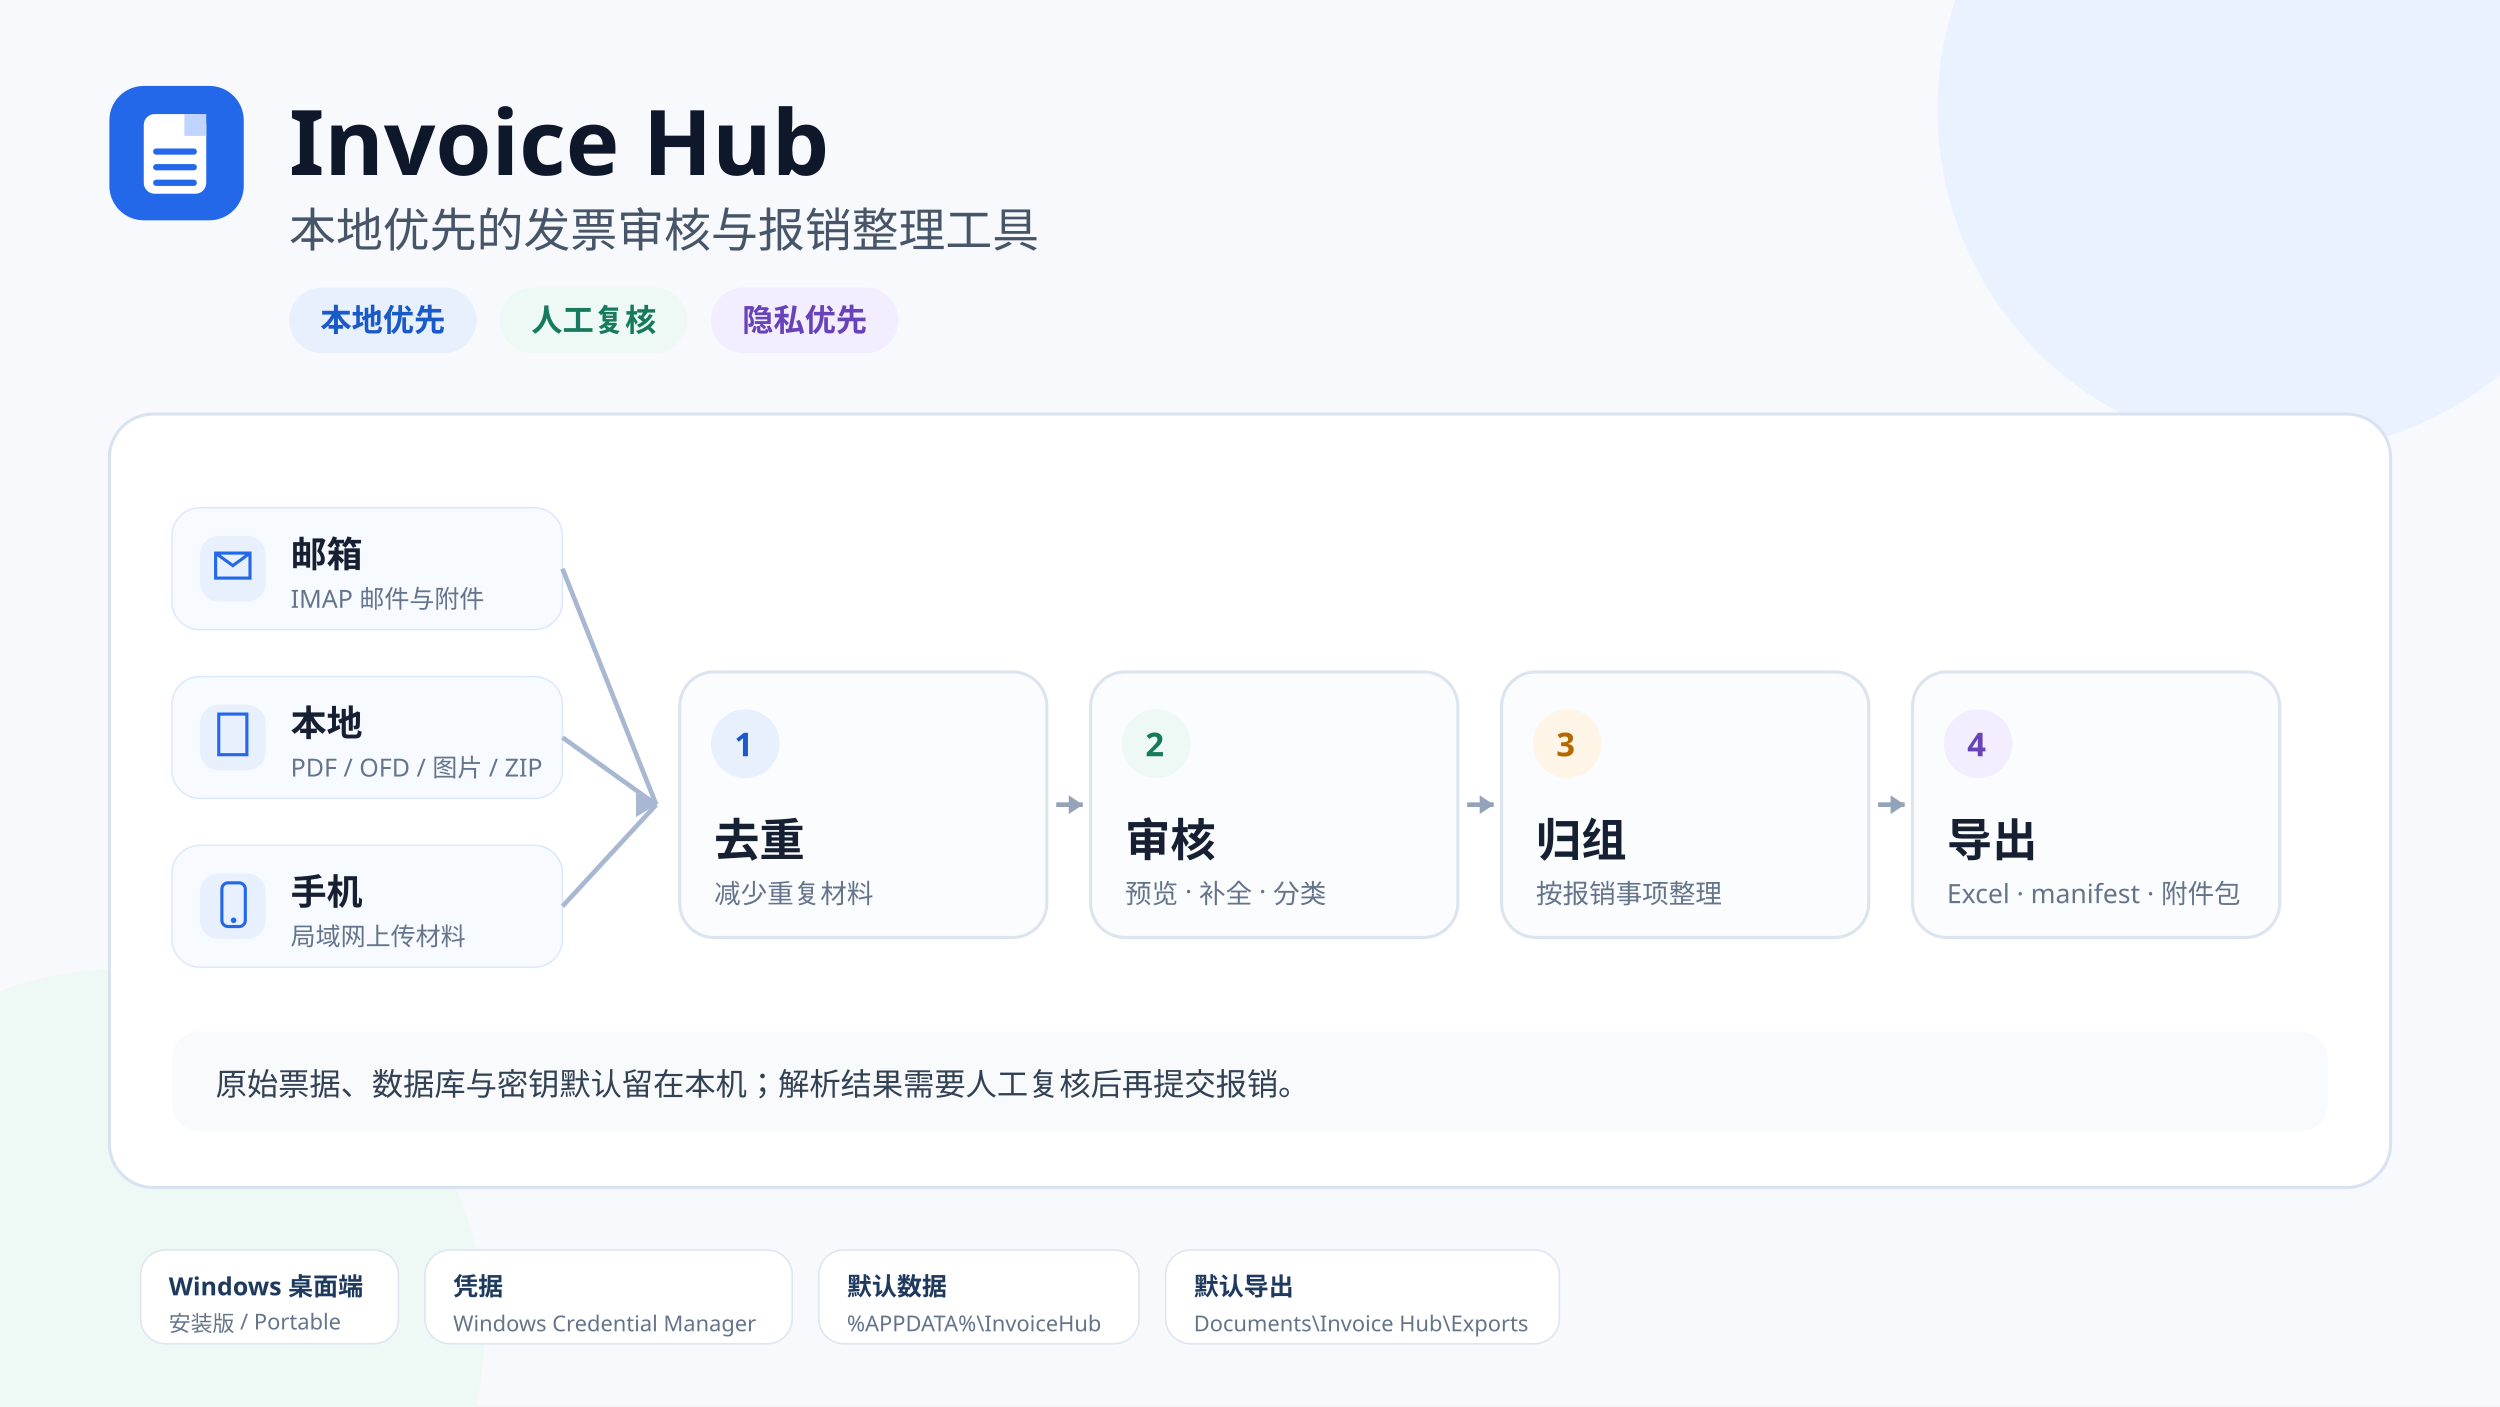
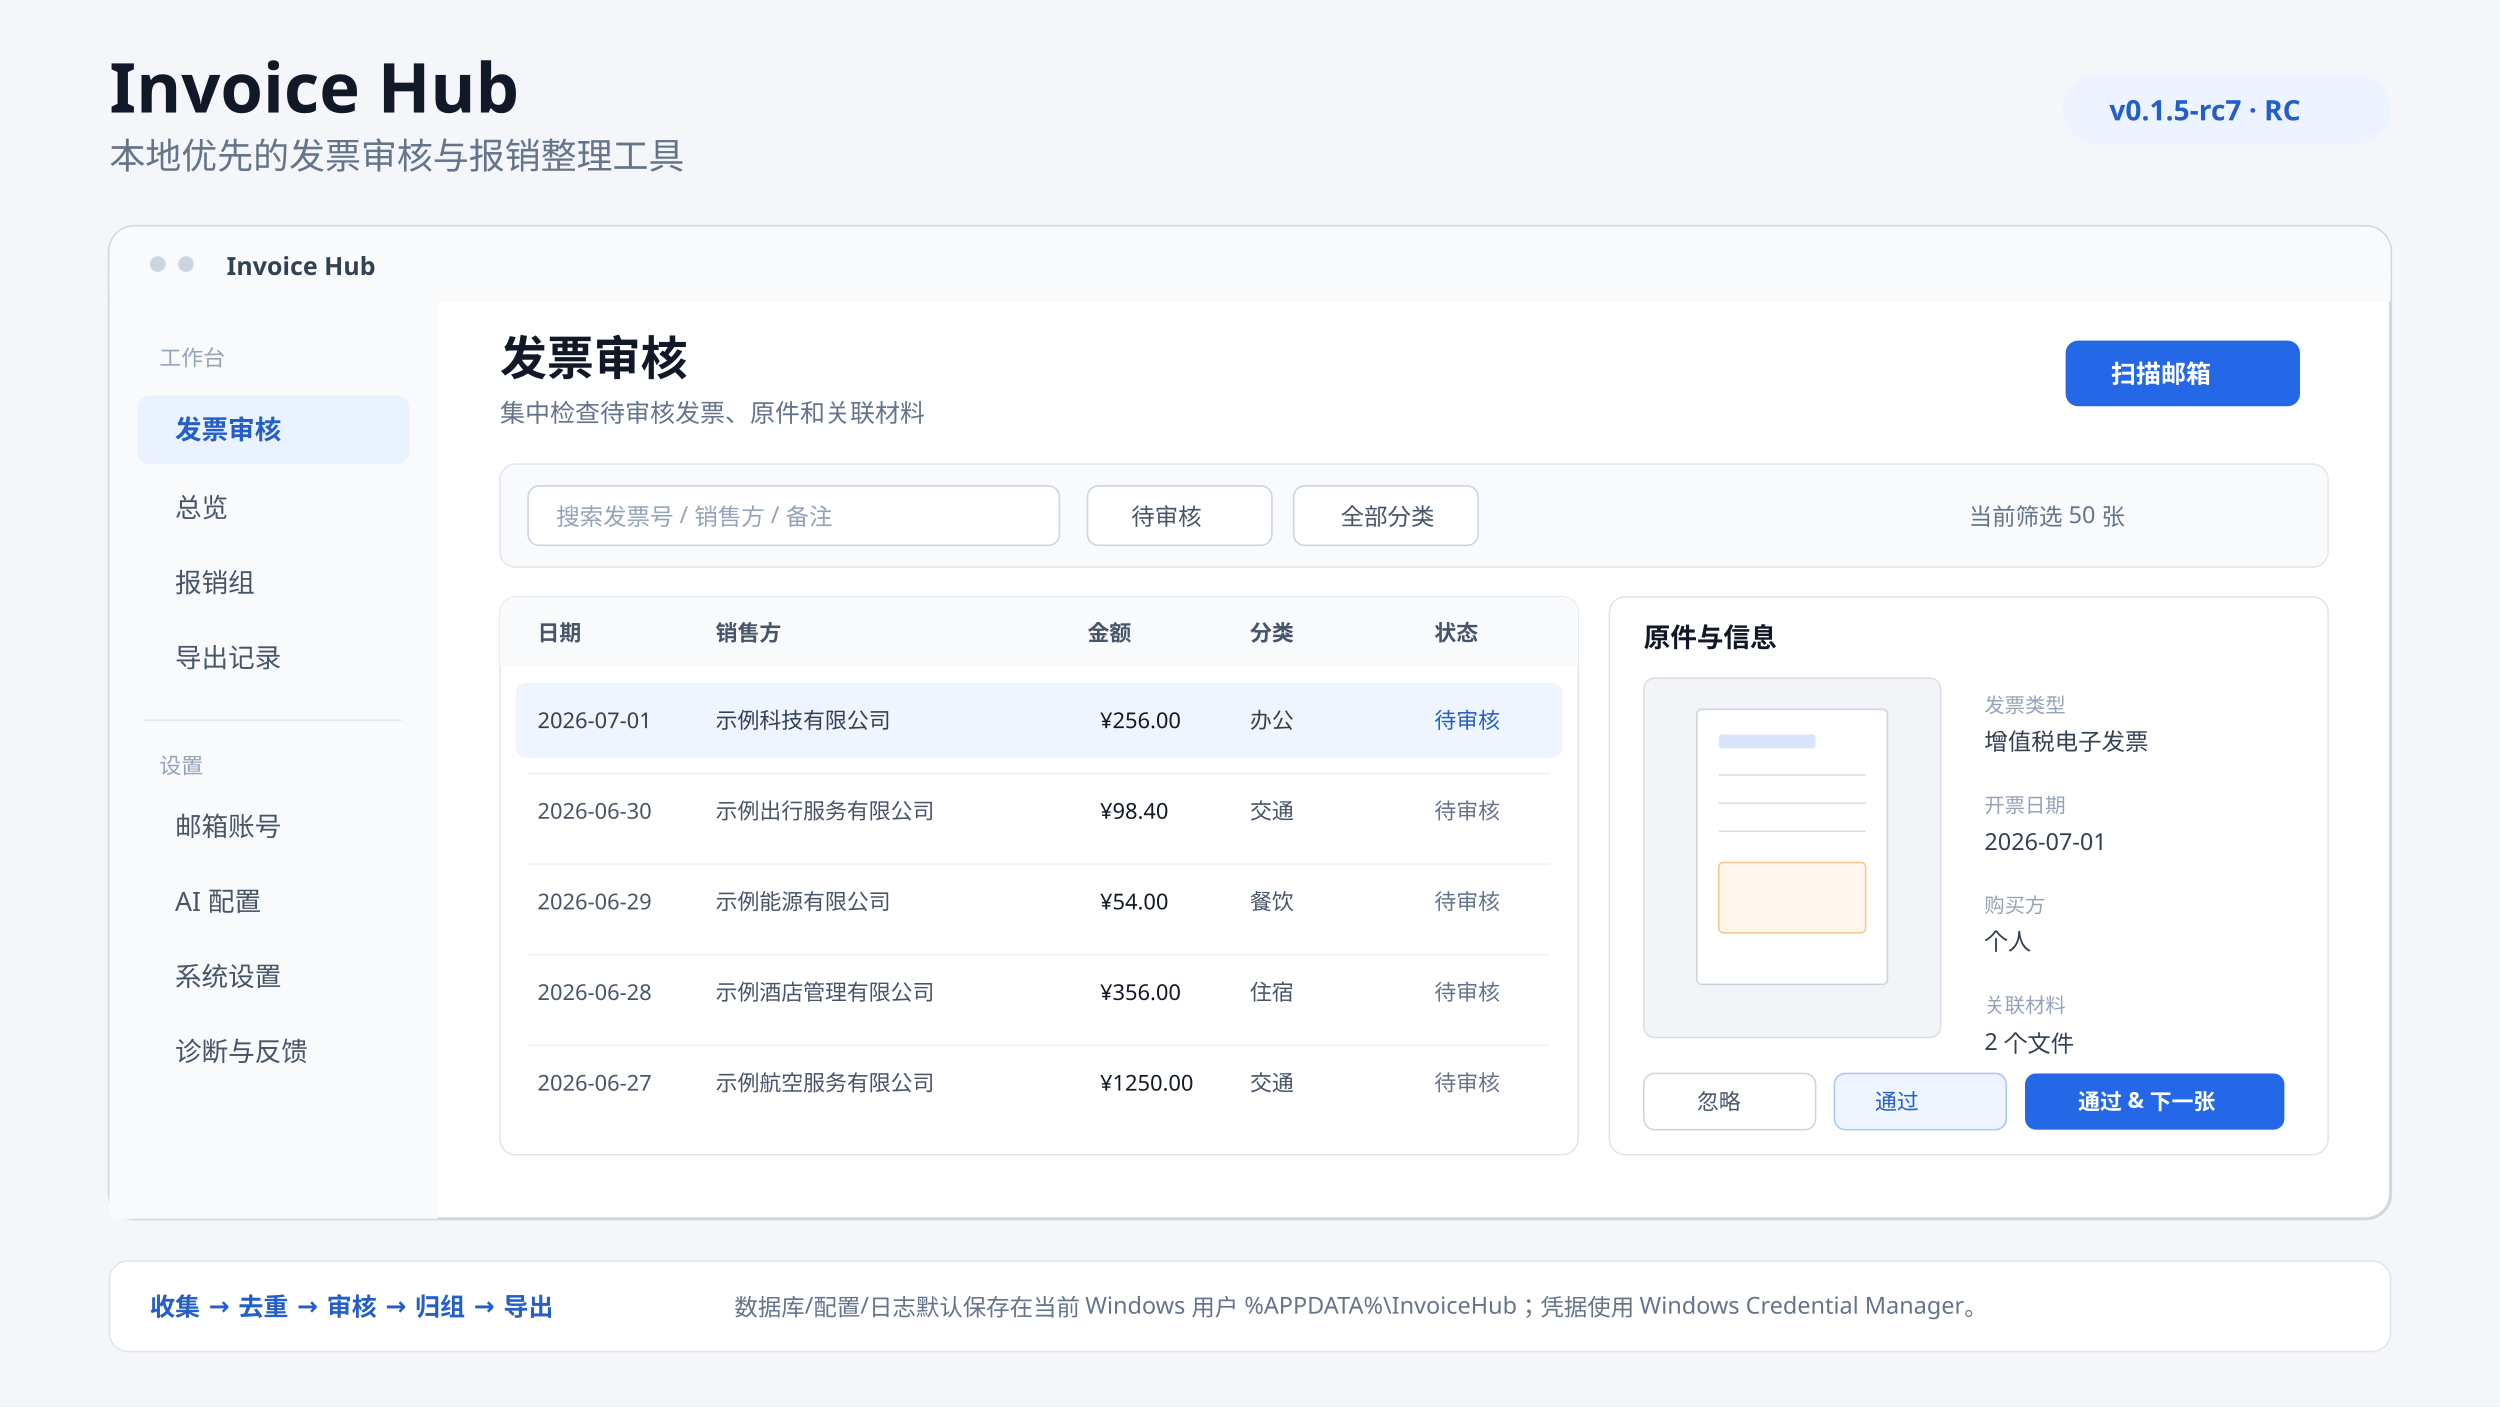
<svg xmlns="http://www.w3.org/2000/svg" viewBox="0 0 1600 900" role="img" aria-labelledby="title desc">
-   <rect width="1600" height="900" fill="#f7f9fc" />
-   <circle cx="1460" cy="70" r="220" fill="#eaf2ff" />
-   <circle cx="80" cy="850" r="230" fill="#eef8f5" />
-   <rect x="70" y="55" width="86" height="86" rx="22" fill="#2368e8" />
-   <rect x="92" y="73" width="40" height="51" rx="7" fill="#fff" />
-   <path d="M118 73h14v14h-14z" fill="#bfd4ff" />
-   <path d="M100 97h24M100 107h24M100 117h24" stroke="#2368e8" stroke-width="4" stroke-linecap="round" />
-   <text x="185" y="112" font-family="Segoe UI,Microsoft YaHei,sans-serif" font-size="58" font-weight="700" fill="#0f172a">Invoice Hub</text>
-   <text x="185" y="158" font-family="Segoe UI,Microsoft YaHei,sans-serif" font-size="30" fill="#475569">本地优先的发票审核与报销整理工具</text>
-   <g font-family="Segoe UI,Microsoft YaHei,sans-serif" font-size="20" font-weight="700">
-     <rect x="185" y="184" width="120" height="42" rx="21" fill="#e8f0fe" />
-     <text x="205" y="212" fill="#1959c8">本地优先</text>
-     <rect x="320" y="184" width="120" height="42" rx="21" fill="#eef8f5" />
-     <text x="340" y="212" fill="#167a5c">人工复核</text>
-     <rect x="455" y="184" width="120" height="42" rx="21" fill="#f3eeff" />
-     <text x="475" y="212" fill="#6842b8">隐私优先</text>
-   </g>
-   <rect x="70" y="265" width="1460" height="495" rx="28" fill="#fff" stroke="#d9e2f1" stroke-width="2" />
+   <rect width="1600" height="900" fill="#f4f6f9" />
  <g font-family="Segoe UI,Microsoft YaHei,sans-serif">
-     <g>
-       <rect x="110" y="325" width="250" height="78" rx="18" fill="#f7faff" stroke="#dde8fb" />
-       <rect x="128" y="343" width="42" height="42" rx="12" fill="#e8f0fe" />
-       <path d="M138 354h22v16h-22zm0 0l11 8 11-8" fill="none" stroke="#2368e8" stroke-width="2" />
-       <text x="186" y="363" font-size="23" font-weight="700" fill="#172033">邮箱</text>
-       <text x="186" y="389" font-size="16" fill="#64748b">IMAP 邮件与附件</text>
-     </g>
-     <g>
-       <rect x="110" y="433" width="250" height="78" rx="18" fill="#f7faff" stroke="#dde8fb" />
-       <rect x="128" y="451" width="42" height="42" rx="12" fill="#e8f0fe" />
-       <path d="M140 457h18v26h-18z" fill="none" stroke="#2368e8" stroke-width="2" />
-       <text x="186" y="471" font-size="23" font-weight="700" fill="#172033">本地</text>
-       <text x="186" y="497" font-size="16" fill="#64748b">PDF / OFD / 图片 / ZIP</text>
-     </g>
-     <g>
-       <rect x="110" y="541" width="250" height="78" rx="18" fill="#f7faff" stroke="#dde8fb" />
-       <rect x="128" y="559" width="42" height="42" rx="12" fill="#e8f0fe" />
-       <rect x="142" y="565" width="15" height="28" rx="4" fill="none" stroke="#2368e8" stroke-width="2" />
-       <circle cx="149.5" cy="589" r="1.8" fill="#2368e8" />
-       <text x="186" y="579" font-size="23" font-weight="700" fill="#172033">手机</text>
-       <text x="186" y="605" font-size="16" fill="#64748b">局域网上传材料</text>
-     </g>
-     <path d="M360 364L420 515M360 472L420 515M360 580L420 515" fill="none" stroke="#a8b8d2" stroke-width="3" />
-     <path d="M420 515l-13-8v16z" fill="#a8b8d2" />
-     <g>
-       <rect x="435" y="430" width="235" height="170" rx="22" fill="#fbfcfe" stroke="#dce4ef" stroke-width="2" />
-       <circle cx="477" cy="476" r="22" fill="#e8f0fe" />
-       <text x="470" y="484" font-size="21" font-weight="700" fill="#1959c8">1</text>
-       <text x="457" y="548" font-size="29" font-weight="700" fill="#172033">去重</text>
-       <text x="457" y="578" font-size="17" fill="#64748b">减少重复材料</text>
-     </g>
-     <path d="M676 515h17" stroke="#94a3b8" stroke-width="3" />
-     <path d="M693 515l-9-6v12z" fill="#94a3b8" />
-     <g>
-       <rect x="698" y="430" width="235" height="170" rx="22" fill="#fbfcfe" stroke="#dce4ef" stroke-width="2" />
-       <circle cx="740" cy="476" r="22" fill="#eef8f5" />
-       <text x="733" y="484" font-size="21" font-weight="700" fill="#167a5c">2</text>
-       <text x="720" y="548" font-size="29" font-weight="700" fill="#172033">审核</text>
-       <text x="720" y="578" font-size="17" fill="#64748b">预览 · 补全 · 分类</text>
-     </g>
-     <path d="M939 515h17" stroke="#94a3b8" stroke-width="3" />
-     <path d="M956 515l-9-6v12z" fill="#94a3b8" />
-     <g>
-       <rect x="961" y="430" width="235" height="170" rx="22" fill="#fbfcfe" stroke="#dce4ef" stroke-width="2" />
-       <circle cx="1003" cy="476" r="22" fill="#fff5e7" />
-       <text x="996" y="484" font-size="21" font-weight="700" fill="#b36800">3</text>
-       <text x="983" y="548" font-size="29" font-weight="700" fill="#172033">归组</text>
-       <text x="983" y="578" font-size="17" fill="#64748b">按报销事项整理</text>
-     </g>
-     <path d="M1202 515h17" stroke="#94a3b8" stroke-width="3" />
-     <path d="M1219 515l-9-6v12z" fill="#94a3b8" />
-     <g>
-       <rect x="1224" y="430" width="235" height="170" rx="22" fill="#fbfcfe" stroke="#dce4ef" stroke-width="2" />
-       <circle cx="1266" cy="476" r="22" fill="#f3eeff" />
-       <text x="1259" y="484" font-size="21" font-weight="700" fill="#6842b8">4</text>
-       <text x="1246" y="548" font-size="29" font-weight="700" fill="#172033">导出</text>
-       <text x="1246" y="578" font-size="17" fill="#64748b">Excel · manifest · 附件包</text>
-     </g>
-     <rect x="110" y="660" width="1380" height="64" rx="18" fill="#f8fafc" />
-     <text x="138" y="701" font-size="20" fill="#334155">原始票据、数据库与密钥默认留在本机；解析结果需要人工复核后再提交报销。</text>
-   </g>
-   <g font-family="Segoe UI,Microsoft YaHei,sans-serif">
-     <g>
-       <rect x="90" y="800" width="165" height="60" rx="16" fill="#fff" stroke="#dde5f0" />
-       <text x="108" y="829" font-size="16" font-weight="700" fill="#1e3a5f">Windows 桌面端</text>
-       <text x="108" y="852" font-size="14" fill="#64748b">安装版 / Portable</text>
-     </g>
-     <g>
-       <rect x="272" y="800" width="235" height="60" rx="16" fill="#fff" stroke="#dde5f0" />
-       <text x="290" y="829" font-size="16" font-weight="700" fill="#1e3a5f">凭据</text>
-       <text x="290" y="852" font-size="14" fill="#64748b">Windows Credential Manager</text>
-     </g>
-     <g>
-       <rect x="524" y="800" width="205" height="60" rx="16" fill="#fff" stroke="#dde5f0" />
-       <text x="542" y="829" font-size="16" font-weight="700" fill="#1e3a5f">默认数据</text>
-       <text x="542" y="852" font-size="14" fill="#64748b">%APPDATA%\InvoiceHub</text>
-     </g>
-     <g>
-       <rect x="746" y="800" width="252" height="60" rx="16" fill="#fff" stroke="#dde5f0" />
-       <text x="764" y="829" font-size="16" font-weight="700" fill="#1e3a5f">默认导出</text>
-       <text x="764" y="852" font-size="14" fill="#64748b">Documents\Invoice Hub\Exports</text>
-     </g>
+     <text x="70" y="72" font-size="44" font-weight="700" fill="#111827">Invoice Hub</text>
+     <text x="70" y="108" font-size="23" fill="#64748b">本地优先的发票审核与报销整理工具</text>
+     <rect x="1320" y="48" width="210" height="44" rx="22" fill="#eef4ff" />
+     <text x="1350" y="77" font-size="18" font-weight="700" fill="#245fc7">v0.1.5-rc7 · RC</text>
+     <rect x="70" y="145" width="1460" height="635" rx="16" fill="#ffffff" stroke="#cfd7e3" stroke-width="2" />
+     <rect x="70" y="145" width="1460" height="48" rx="16" fill="#f8fafc" />
+     <rect x="70" y="177" width="1460" height="16" fill="#f8fafc" />
+     <circle cx="101" cy="169" r="5" fill="#cbd5e1" />
+     <circle cx="119" cy="169" r="5" fill="#cbd5e1" />
+     <text x="145" y="176" font-size="16" font-weight="600" fill="#334155">Invoice Hub</text>
+     <rect x="70" y="193" width="210" height="587" fill="#f8fafc" />
+     <text x="102" y="234" font-size="14" fill="#94a3b8">工作台</text>
+     <rect x="88" y="253" width="174" height="44" rx="8" fill="#eaf2ff" />
+     <text x="112" y="281" font-size="17" font-weight="700" fill="#245fc7">发票审核</text>
+     <text x="112" y="331" font-size="17" fill="#475569">总览</text>
+     <text x="112" y="379" font-size="17" fill="#475569">报销组</text>
+     <text x="112" y="427" font-size="17" fill="#475569">导出记录</text>
+     <line x1="92" y1="461" x2="257" y2="461" stroke="#e2e8f0" />
+     <text x="102" y="495" font-size="14" fill="#94a3b8">设置</text>
+     <text x="112" y="535" font-size="17" fill="#475569">邮箱账号</text>
+     <text x="112" y="583" font-size="17" fill="#475569">AI 配置</text>
+     <text x="112" y="631" font-size="17" fill="#475569">系统设置</text>
+     <text x="112" y="679" font-size="17" fill="#475569">诊断与反馈</text>
+     <text x="320" y="240" font-size="30" font-weight="700" fill="#111827">发票审核</text>
+     <text x="320" y="270" font-size="16" fill="#64748b">集中检查待审核发票、原件和关联材料</text>
+     <rect x="1322" y="218" width="150" height="42" rx="8" fill="#2468e8" />
+     <text x="1351" y="245" font-size="16" font-weight="700" fill="#fff">扫描邮箱</text>
+     <rect x="320" y="297" width="1170" height="66" rx="10" fill="#f8fafc" stroke="#e2e8f0" />
+     <rect x="338" y="311" width="340" height="38" rx="7" fill="#fff" stroke="#cbd5e1" />
+     <text x="356" y="336" font-size="15" fill="#94a3b8">搜索发票号 / 销售方 / 备注</text>
+     <rect x="696" y="311" width="118" height="38" rx="7" fill="#fff" stroke="#cbd5e1" />
+     <text x="724" y="336" font-size="15" fill="#475569">待审核</text>
+     <rect x="828" y="311" width="118" height="38" rx="7" fill="#fff" stroke="#cbd5e1" />
+     <text x="858" y="336" font-size="15" fill="#475569">全部分类</text>
+     <text x="1260" y="336" font-size="15" fill="#64748b">当前筛选 50 张</text>
+     <rect x="320" y="382" width="690" height="357" rx="10" fill="#fff" stroke="#dfe5ee" />
+     <rect x="320" y="382" width="690" height="44" rx="10" fill="#f8fafc" />
+     <rect x="320" y="416" width="690" height="10" fill="#f8fafc" />
+     <text x="344" y="410" font-size="14" font-weight="700" fill="#475569">日期</text>
+     <text x="458" y="410" font-size="14" font-weight="700" fill="#475569">销售方</text>
+     <text x="696" y="410" font-size="14" font-weight="700" fill="#475569">金额</text>
+     <text x="800" y="410" font-size="14" font-weight="700" fill="#475569">分类</text>
+     <text x="918" y="410" font-size="14" font-weight="700" fill="#475569">状态</text>
+     <rect x="330" y="437" width="670" height="48" rx="7" fill="#eef5ff" />
+     <text x="344" y="466" font-size="14" fill="#334155">2026-07-01</text>
+     <text x="458" y="466" font-size="14" fill="#334155">示例科技有限公司</text>
+     <text x="704" y="466" font-size="14" fill="#111827">¥256.00</text>
+     <text x="800" y="466" font-size="14" fill="#334155">办公</text>
+     <text x="918" y="466" font-size="14" fill="#245fc7">待审核</text>
+     <line x1="338" y1="495" x2="992" y2="495" stroke="#edf0f4" />
+     <text x="344" y="524" font-size="14" fill="#475569">2026-06-30</text>
+     <text x="458" y="524" font-size="14" fill="#475569">示例出行服务有限公司</text>
+     <text x="704" y="524" font-size="14" fill="#111827">¥98.40</text>
+     <text x="800" y="524" font-size="14" fill="#475569">交通</text>
+     <text x="918" y="524" font-size="14" fill="#64748b">待审核</text>
+     <line x1="338" y1="553" x2="992" y2="553" stroke="#edf0f4" />
+     <text x="344" y="582" font-size="14" fill="#475569">2026-06-29</text>
+     <text x="458" y="582" font-size="14" fill="#475569">示例能源有限公司</text>
+     <text x="704" y="582" font-size="14" fill="#111827">¥54.00</text>
+     <text x="800" y="582" font-size="14" fill="#475569">餐饮</text>
+     <text x="918" y="582" font-size="14" fill="#64748b">待审核</text>
+     <line x1="338" y1="611" x2="992" y2="611" stroke="#edf0f4" />
+     <text x="344" y="640" font-size="14" fill="#475569">2026-06-28</text>
+     <text x="458" y="640" font-size="14" fill="#475569">示例酒店管理有限公司</text>
+     <text x="704" y="640" font-size="14" fill="#111827">¥356.00</text>
+     <text x="800" y="640" font-size="14" fill="#475569">住宿</text>
+     <text x="918" y="640" font-size="14" fill="#64748b">待审核</text>
+     <line x1="338" y1="669" x2="992" y2="669" stroke="#edf0f4" />
+     <text x="344" y="698" font-size="14" fill="#475569">2026-06-27</text>
+     <text x="458" y="698" font-size="14" fill="#475569">示例航空服务有限公司</text>
+     <text x="704" y="698" font-size="14" fill="#111827">¥1250.00</text>
+     <text x="800" y="698" font-size="14" fill="#475569">交通</text>
+     <text x="918" y="698" font-size="14" fill="#64748b">待审核</text>
+     <rect x="1030" y="382" width="460" height="357" rx="10" fill="#fff" stroke="#dfe5ee" />
+     <text x="1052" y="414" font-size="17" font-weight="700" fill="#111827">原件与信息</text>
+     <rect x="1052" y="434" width="190" height="230" rx="7" fill="#f2f4f7" stroke="#d8dee8" />
+     <rect x="1086" y="454" width="122" height="176" rx="3" fill="#fff" stroke="#cbd5e1" />
+     <rect x="1100" y="470" width="62" height="9" rx="2" fill="#d8e5fb" />
+     <line x1="1100" y1="496" x2="1194" y2="496" stroke="#d7dde6" />
+     <line x1="1100" y1="514" x2="1194" y2="514" stroke="#d7dde6" />
+     <line x1="1100" y1="532" x2="1194" y2="532" stroke="#d7dde6" />
+     <rect x="1100" y="552" width="94" height="45" rx="3" fill="#fff7ed" stroke="#f5c88b" />
+     <text x="1270" y="456" font-size="13" fill="#94a3b8">发票类型</text>
+     <text x="1270" y="480" font-size="15" fill="#334155">增值税电子发票</text>
+     <text x="1270" y="520" font-size="13" fill="#94a3b8">开票日期</text>
+     <text x="1270" y="544" font-size="15" fill="#334155">2026-07-01</text>
+     <text x="1270" y="584" font-size="13" fill="#94a3b8">购买方</text>
+     <text x="1270" y="608" font-size="15" fill="#334155">个人</text>
+     <text x="1270" y="648" font-size="13" fill="#94a3b8">关联材料</text>
+     <text x="1270" y="672" font-size="15" fill="#334155">2 个文件</text>
+     <rect x="1052" y="687" width="110" height="36" rx="7" fill="#fff" stroke="#cbd5e1" />
+     <text x="1086" y="710" font-size="14" fill="#475569">忽略</text>
+     <rect x="1174" y="687" width="110" height="36" rx="7" fill="#eef5ff" stroke="#a9c7f7" />
+     <text x="1200" y="710" font-size="14" fill="#245fc7">通过</text>
+     <rect x="1296" y="687" width="166" height="36" rx="7" fill="#2468e8" />
+     <text x="1330" y="710" font-size="14" font-weight="700" fill="#fff">通过 &amp; 下一张</text>
+     <rect x="70" y="807" width="1460" height="58" rx="12" fill="#fff" stroke="#dfe5ee" />
+     <text x="96" y="842" font-size="16" font-weight="700" fill="#245fc7">收集 → 去重 → 审核 → 归组 → 导出</text>
+     <text x="470" y="842" font-size="15" fill="#64748b">数据库/配置/日志默认保存在当前 Windows 用户 %APPDATA%\InvoiceHub；凭据使用 Windows Credential Manager。</text>
  </g>
</svg>
